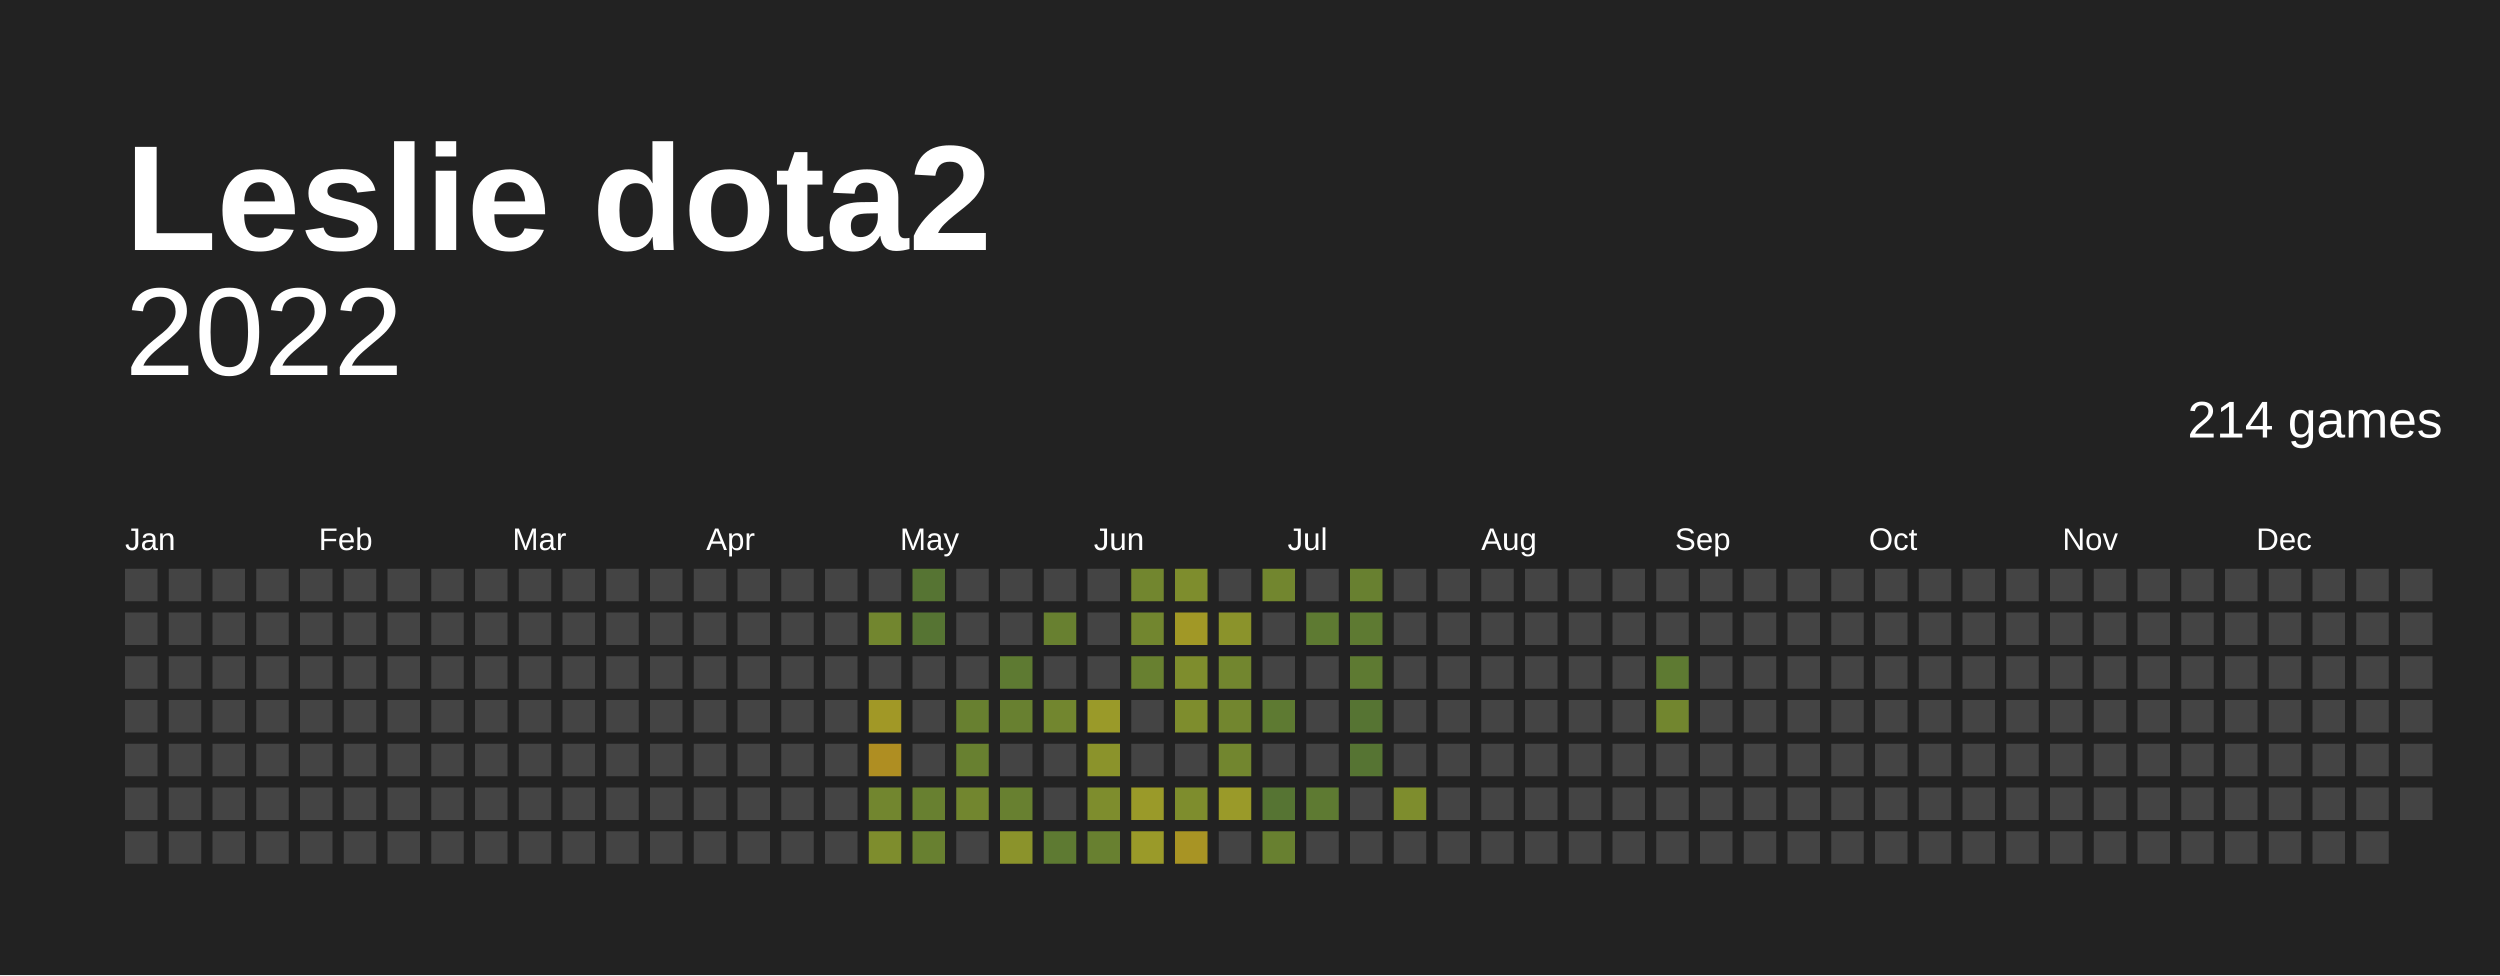
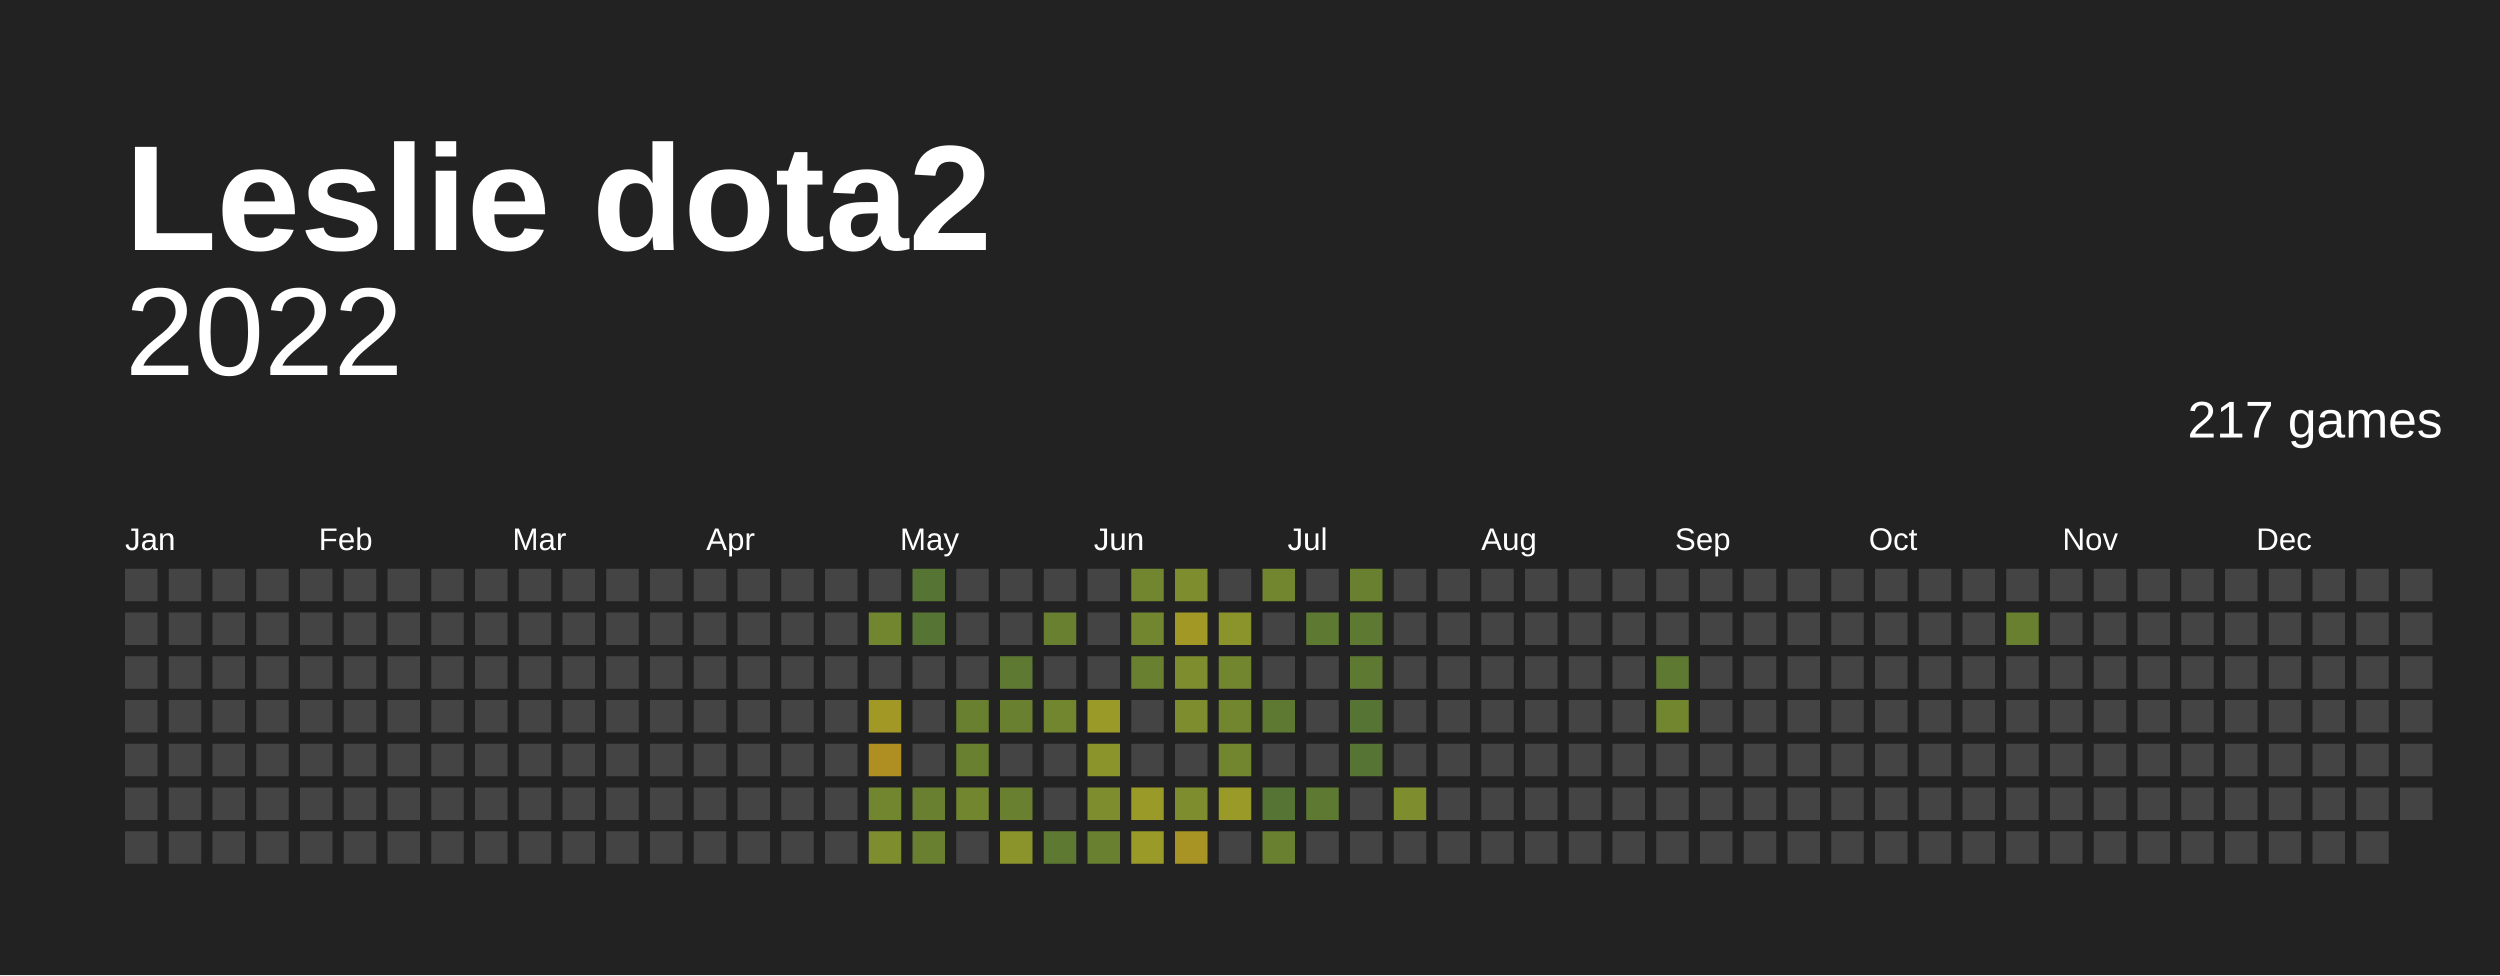
<svg xmlns="http://www.w3.org/2000/svg" baseProfile="full" height="78mm" version="1.1" viewBox="0,0,200,78" width="200mm">
  <defs />
  <rect fill="#222222" height="78" width="200" x="0" y="0" />
  <text fill="#FFFFFF" style="font-size:12px; font-family:Arial; font-weight:bold;" x="10" y="20">Leslie dota2</text>
  <text alignment-baseline="hanging" fill="#FFFFFF" style="font-size:10.0px; font-family:Arial;" x="10" y="30">2022</text>
-   <text alignment-baseline="hanging" fill="#FFFFFF" style="font-size:4.125px; font-family:Arial;" x="175" y="35">214 games</text>
+   <text alignment-baseline="hanging" fill="#FFFFFF" style="font-size:4.125px; font-family:Arial;" x="175" y="35">217 games</text>
  <text fill="#FFFFFF" style="font-size:2.5px; font-family:Arial" x="10.0" y="44">Jan</text>
  <text fill="#FFFFFF" style="font-size:2.5px; font-family:Arial" x="25.5" y="44">Feb</text>
  <text fill="#FFFFFF" style="font-size:2.5px; font-family:Arial" x="41.0" y="44">Mar</text>
  <text fill="#FFFFFF" style="font-size:2.5px; font-family:Arial" x="56.5" y="44">Apr</text>
  <text fill="#FFFFFF" style="font-size:2.5px; font-family:Arial" x="72.0" y="44">May</text>
  <text fill="#FFFFFF" style="font-size:2.5px; font-family:Arial" x="87.5" y="44">Jun</text>
  <text fill="#FFFFFF" style="font-size:2.5px; font-family:Arial" x="103.0" y="44">Jul</text>
  <text fill="#FFFFFF" style="font-size:2.5px; font-family:Arial" x="118.5" y="44">Aug</text>
  <text fill="#FFFFFF" style="font-size:2.5px; font-family:Arial" x="134.0" y="44">Sep</text>
  <text fill="#FFFFFF" style="font-size:2.5px; font-family:Arial" x="149.5" y="44">Oct</text>
  <text fill="#FFFFFF" style="font-size:2.5px; font-family:Arial" x="165.0" y="44">Nov</text>
  <text fill="#FFFFFF" style="font-size:2.5px; font-family:Arial" x="180.5" y="44">Dec</text>
  <rect fill="#444444" height="2.6" width="2.6" x="10.0" y="45.5" />
  <rect fill="#444444" height="2.6" width="2.6" x="10.0" y="49.0" />
  <rect fill="#444444" height="2.6" width="2.6" x="10.0" y="52.5" />
  <rect fill="#444444" height="2.6" width="2.6" x="10.0" y="56.0" />
  <rect fill="#444444" height="2.6" width="2.6" x="10.0" y="59.5" />
  <rect fill="#444444" height="2.6" width="2.6" x="10.0" y="63.0" />
  <rect fill="#444444" height="2.6" width="2.6" x="10.0" y="66.5" />
  <rect fill="#444444" height="2.6" width="2.6" x="13.5" y="45.5" />
  <rect fill="#444444" height="2.6" width="2.6" x="13.5" y="49.0" />
  <rect fill="#444444" height="2.6" width="2.6" x="13.5" y="52.5" />
  <rect fill="#444444" height="2.6" width="2.6" x="13.5" y="56.0" />
  <rect fill="#444444" height="2.6" width="2.6" x="13.5" y="59.5" />
  <rect fill="#444444" height="2.6" width="2.6" x="13.5" y="63.0" />
  <rect fill="#444444" height="2.6" width="2.6" x="13.5" y="66.5" />
  <rect fill="#444444" height="2.6" width="2.6" x="17.0" y="45.5" />
  <rect fill="#444444" height="2.6" width="2.6" x="17.0" y="49.0" />
  <rect fill="#444444" height="2.6" width="2.6" x="17.0" y="52.5" />
  <rect fill="#444444" height="2.6" width="2.6" x="17.0" y="56.0" />
  <rect fill="#444444" height="2.6" width="2.6" x="17.0" y="59.5" />
  <rect fill="#444444" height="2.6" width="2.6" x="17.0" y="63.0" />
  <rect fill="#444444" height="2.6" width="2.6" x="17.0" y="66.5" />
  <rect fill="#444444" height="2.6" width="2.6" x="20.5" y="45.5" />
  <rect fill="#444444" height="2.6" width="2.6" x="20.5" y="49.0" />
  <rect fill="#444444" height="2.6" width="2.6" x="20.5" y="52.5" />
  <rect fill="#444444" height="2.6" width="2.6" x="20.5" y="56.0" />
  <rect fill="#444444" height="2.6" width="2.6" x="20.5" y="59.5" />
  <rect fill="#444444" height="2.6" width="2.6" x="20.5" y="63.0" />
  <rect fill="#444444" height="2.6" width="2.6" x="20.5" y="66.5" />
  <rect fill="#444444" height="2.6" width="2.6" x="24.0" y="45.5" />
  <rect fill="#444444" height="2.6" width="2.6" x="24.0" y="49.0" />
  <rect fill="#444444" height="2.6" width="2.6" x="24.0" y="52.5" />
  <rect fill="#444444" height="2.6" width="2.6" x="24.0" y="56.0" />
  <rect fill="#444444" height="2.6" width="2.6" x="24.0" y="59.5" />
  <rect fill="#444444" height="2.6" width="2.6" x="24.0" y="63.0" />
  <rect fill="#444444" height="2.6" width="2.6" x="24.0" y="66.5" />
  <rect fill="#444444" height="2.6" width="2.6" x="27.5" y="45.5" />
  <rect fill="#444444" height="2.6" width="2.6" x="27.5" y="49.0" />
  <rect fill="#444444" height="2.6" width="2.6" x="27.5" y="52.5" />
  <rect fill="#444444" height="2.6" width="2.6" x="27.5" y="56.0" />
  <rect fill="#444444" height="2.6" width="2.6" x="27.5" y="59.5" />
  <rect fill="#444444" height="2.6" width="2.6" x="27.5" y="63.0" />
  <rect fill="#444444" height="2.6" width="2.6" x="27.5" y="66.5" />
  <rect fill="#444444" height="2.6" width="2.6" x="31.0" y="45.5" />
  <rect fill="#444444" height="2.6" width="2.6" x="31.0" y="49.0" />
  <rect fill="#444444" height="2.6" width="2.6" x="31.0" y="52.5" />
  <rect fill="#444444" height="2.6" width="2.6" x="31.0" y="56.0" />
  <rect fill="#444444" height="2.6" width="2.6" x="31.0" y="59.5" />
  <rect fill="#444444" height="2.6" width="2.6" x="31.0" y="63.0" />
  <rect fill="#444444" height="2.6" width="2.6" x="31.0" y="66.5" />
  <rect fill="#444444" height="2.6" width="2.6" x="34.5" y="45.5" />
  <rect fill="#444444" height="2.6" width="2.6" x="34.5" y="49.0" />
  <rect fill="#444444" height="2.6" width="2.6" x="34.5" y="52.5" />
  <rect fill="#444444" height="2.6" width="2.6" x="34.5" y="56.0" />
  <rect fill="#444444" height="2.6" width="2.6" x="34.5" y="59.5" />
  <rect fill="#444444" height="2.6" width="2.6" x="34.5" y="63.0" />
  <rect fill="#444444" height="2.6" width="2.6" x="34.5" y="66.5" />
  <rect fill="#444444" height="2.6" width="2.6" x="38.0" y="45.5" />
  <rect fill="#444444" height="2.6" width="2.6" x="38.0" y="49.0" />
  <rect fill="#444444" height="2.6" width="2.6" x="38.0" y="52.5" />
  <rect fill="#444444" height="2.6" width="2.6" x="38.0" y="56.0" />
  <rect fill="#444444" height="2.6" width="2.6" x="38.0" y="59.5" />
  <rect fill="#444444" height="2.6" width="2.6" x="38.0" y="63.0" />
  <rect fill="#444444" height="2.6" width="2.6" x="38.0" y="66.5" />
  <rect fill="#444444" height="2.6" width="2.6" x="41.5" y="45.5" />
  <rect fill="#444444" height="2.6" width="2.6" x="41.5" y="49.0" />
  <rect fill="#444444" height="2.6" width="2.6" x="41.5" y="52.5" />
  <rect fill="#444444" height="2.6" width="2.6" x="41.5" y="56.0" />
  <rect fill="#444444" height="2.6" width="2.6" x="41.5" y="59.5" />
  <rect fill="#444444" height="2.6" width="2.6" x="41.5" y="63.0" />
  <rect fill="#444444" height="2.6" width="2.6" x="41.5" y="66.5" />
  <rect fill="#444444" height="2.6" width="2.6" x="45.0" y="45.5" />
  <rect fill="#444444" height="2.6" width="2.6" x="45.0" y="49.0" />
  <rect fill="#444444" height="2.6" width="2.6" x="45.0" y="52.5" />
  <rect fill="#444444" height="2.6" width="2.6" x="45.0" y="56.0" />
  <rect fill="#444444" height="2.6" width="2.6" x="45.0" y="59.5" />
  <rect fill="#444444" height="2.6" width="2.6" x="45.0" y="63.0" />
  <rect fill="#444444" height="2.6" width="2.6" x="45.0" y="66.5" />
  <rect fill="#444444" height="2.6" width="2.6" x="48.5" y="45.5" />
  <rect fill="#444444" height="2.6" width="2.6" x="48.5" y="49.0" />
  <rect fill="#444444" height="2.6" width="2.6" x="48.5" y="52.5" />
  <rect fill="#444444" height="2.6" width="2.6" x="48.5" y="56.0" />
  <rect fill="#444444" height="2.6" width="2.6" x="48.5" y="59.5" />
  <rect fill="#444444" height="2.6" width="2.6" x="48.5" y="63.0" />
  <rect fill="#444444" height="2.6" width="2.6" x="48.5" y="66.5" />
  <rect fill="#444444" height="2.6" width="2.6" x="52.0" y="45.5" />
  <rect fill="#444444" height="2.6" width="2.6" x="52.0" y="49.0" />
  <rect fill="#444444" height="2.6" width="2.6" x="52.0" y="52.5" />
  <rect fill="#444444" height="2.6" width="2.6" x="52.0" y="56.0" />
  <rect fill="#444444" height="2.6" width="2.6" x="52.0" y="59.5" />
  <rect fill="#444444" height="2.6" width="2.6" x="52.0" y="63.0" />
  <rect fill="#444444" height="2.6" width="2.6" x="52.0" y="66.5" />
  <rect fill="#444444" height="2.6" width="2.6" x="55.5" y="45.5" />
  <rect fill="#444444" height="2.6" width="2.6" x="55.5" y="49.0" />
  <rect fill="#444444" height="2.6" width="2.6" x="55.5" y="52.5" />
  <rect fill="#444444" height="2.6" width="2.6" x="55.5" y="56.0" />
  <rect fill="#444444" height="2.6" width="2.6" x="55.5" y="59.5" />
  <rect fill="#444444" height="2.6" width="2.6" x="55.5" y="63.0" />
  <rect fill="#444444" height="2.6" width="2.6" x="55.5" y="66.5" />
  <rect fill="#444444" height="2.6" width="2.6" x="59.0" y="45.5" />
  <rect fill="#444444" height="2.6" width="2.6" x="59.0" y="49.0" />
  <rect fill="#444444" height="2.6" width="2.6" x="59.0" y="52.5" />
  <rect fill="#444444" height="2.6" width="2.6" x="59.0" y="56.0" />
  <rect fill="#444444" height="2.6" width="2.6" x="59.0" y="59.5" />
  <rect fill="#444444" height="2.6" width="2.6" x="59.0" y="63.0" />
  <rect fill="#444444" height="2.6" width="2.6" x="59.0" y="66.5" />
  <rect fill="#444444" height="2.6" width="2.6" x="62.5" y="45.5" />
  <rect fill="#444444" height="2.6" width="2.6" x="62.5" y="49.0" />
  <rect fill="#444444" height="2.6" width="2.6" x="62.5" y="52.5" />
  <rect fill="#444444" height="2.6" width="2.6" x="62.5" y="56.0" />
  <rect fill="#444444" height="2.6" width="2.6" x="62.5" y="59.5" />
  <rect fill="#444444" height="2.6" width="2.6" x="62.5" y="63.0" />
  <rect fill="#444444" height="2.6" width="2.6" x="62.5" y="66.5" />
  <rect fill="#444444" height="2.6" width="2.6" x="66.0" y="45.5" />
  <rect fill="#444444" height="2.6" width="2.6" x="66.0" y="49.0" />
  <rect fill="#444444" height="2.6" width="2.6" x="66.0" y="52.5" />
  <rect fill="#444444" height="2.6" width="2.6" x="66.0" y="56.0" />
  <rect fill="#444444" height="2.6" width="2.6" x="66.0" y="59.5" />
  <rect fill="#444444" height="2.6" width="2.6" x="66.0" y="63.0" />
  <rect fill="#444444" height="2.6" width="2.6" x="66.0" y="66.5" />
  <rect fill="#444444" height="2.6" width="2.6" x="69.5" y="45.5" />
  <rect fill="#72862f" height="2.6" width="2.6" x="69.5" y="49.0" />
  <rect fill="#444444" height="2.6" width="2.6" x="69.5" y="52.5" />
  <rect fill="#a19826" height="2.6" width="2.6" x="69.5" y="56.0" />
  <rect fill="#af8e22" height="2.6" width="2.6" x="69.5" y="59.5" />
  <rect fill="#72862f" height="2.6" width="2.6" x="69.5" y="63.0" />
  <rect fill="#7e8d2d" height="2.6" width="2.6" x="69.5" y="66.5" />
  <rect fill="#567433" height="2.6" width="2.6" x="73.0" y="45.5" />
  <rect fill="#567433" height="2.6" width="2.6" x="73.0" y="49.0" />
  <rect fill="#444444" height="2.6" width="2.6" x="73.0" y="52.5" />
  <rect fill="#444444" height="2.6" width="2.6" x="73.0" y="56.0" />
  <rect fill="#444444" height="2.6" width="2.6" x="73.0" y="59.5" />
  <rect fill="#688030" height="2.6" width="2.6" x="73.0" y="63.0" />
  <rect fill="#688030" height="2.6" width="2.6" x="73.0" y="66.5" />
  <rect fill="#444444" height="2.6" width="2.6" x="76.5" y="45.5" />
  <rect fill="#444444" height="2.6" width="2.6" x="76.5" y="49.0" />
  <rect fill="#444444" height="2.6" width="2.6" x="76.5" y="52.5" />
  <rect fill="#688030" height="2.6" width="2.6" x="76.5" y="56.0" />
  <rect fill="#688030" height="2.6" width="2.6" x="76.5" y="59.5" />
  <rect fill="#72862f" height="2.6" width="2.6" x="76.5" y="63.0" />
  <rect fill="#444444" height="2.6" width="2.6" x="76.5" y="66.5" />
  <rect fill="#444444" height="2.6" width="2.6" x="80.0" y="45.5" />
  <rect fill="#444444" height="2.6" width="2.6" x="80.0" y="49.0" />
  <rect fill="#5e7a32" height="2.6" width="2.6" x="80.0" y="52.5" />
  <rect fill="#688030" height="2.6" width="2.6" x="80.0" y="56.0" />
  <rect fill="#444444" height="2.6" width="2.6" x="80.0" y="59.5" />
  <rect fill="#688030" height="2.6" width="2.6" x="80.0" y="63.0" />
  <rect fill="#8b932b" height="2.6" width="2.6" x="80.0" y="66.5" />
  <rect fill="#444444" height="2.6" width="2.6" x="83.5" y="45.5" />
  <rect fill="#688030" height="2.6" width="2.6" x="83.5" y="49.0" />
  <rect fill="#444444" height="2.6" width="2.6" x="83.5" y="52.5" />
  <rect fill="#72862f" height="2.6" width="2.6" x="83.5" y="56.0" />
  <rect fill="#444444" height="2.6" width="2.6" x="83.5" y="59.5" />
  <rect fill="#444444" height="2.6" width="2.6" x="83.5" y="63.0" />
  <rect fill="#5e7a32" height="2.6" width="2.6" x="83.5" y="66.5" />
  <rect fill="#444444" height="2.6" width="2.6" x="87.0" y="45.5" />
  <rect fill="#444444" height="2.6" width="2.6" x="87.0" y="49.0" />
  <rect fill="#444444" height="2.6" width="2.6" x="87.0" y="52.5" />
  <rect fill="#9a9a29" height="2.6" width="2.6" x="87.0" y="56.0" />
  <rect fill="#8b932b" height="2.6" width="2.6" x="87.0" y="59.5" />
  <rect fill="#7e8d2d" height="2.6" width="2.6" x="87.0" y="63.0" />
  <rect fill="#688030" height="2.6" width="2.6" x="87.0" y="66.5" />
  <rect fill="#72862f" height="2.6" width="2.6" x="90.5" y="45.5" />
  <rect fill="#72862f" height="2.6" width="2.6" x="90.5" y="49.0" />
  <rect fill="#688030" height="2.6" width="2.6" x="90.5" y="52.5" />
  <rect fill="#444444" height="2.6" width="2.6" x="90.5" y="56.0" />
  <rect fill="#444444" height="2.6" width="2.6" x="90.5" y="59.5" />
  <rect fill="#9a9a29" height="2.6" width="2.6" x="90.5" y="63.0" />
  <rect fill="#9a9a29" height="2.6" width="2.6" x="90.5" y="66.5" />
  <rect fill="#7e8d2d" height="2.6" width="2.6" x="94.0" y="45.5" />
  <rect fill="#a19826" height="2.6" width="2.6" x="94.0" y="49.0" />
  <rect fill="#7e8d2d" height="2.6" width="2.6" x="94.0" y="52.5" />
  <rect fill="#7e8d2d" height="2.6" width="2.6" x="94.0" y="56.0" />
  <rect fill="#444444" height="2.6" width="2.6" x="94.0" y="59.5" />
  <rect fill="#7e8d2d" height="2.6" width="2.6" x="94.0" y="63.0" />
  <rect fill="#a89424" height="2.6" width="2.6" x="94.0" y="66.5" />
  <rect fill="#444444" height="2.6" width="2.6" x="97.5" y="45.5" />
  <rect fill="#8b932b" height="2.6" width="2.6" x="97.5" y="49.0" />
  <rect fill="#72862f" height="2.6" width="2.6" x="97.5" y="52.5" />
  <rect fill="#72862f" height="2.6" width="2.6" x="97.5" y="56.0" />
  <rect fill="#72862f" height="2.6" width="2.6" x="97.5" y="59.5" />
  <rect fill="#9a9a29" height="2.6" width="2.6" x="97.5" y="63.0" />
  <rect fill="#444444" height="2.6" width="2.6" x="97.5" y="66.5" />
  <rect fill="#72862f" height="2.6" width="2.6" x="101.0" y="45.5" />
  <rect fill="#444444" height="2.6" width="2.6" x="101.0" y="49.0" />
  <rect fill="#444444" height="2.6" width="2.6" x="101.0" y="52.5" />
  <rect fill="#5e7a32" height="2.6" width="2.6" x="101.0" y="56.0" />
  <rect fill="#444444" height="2.6" width="2.6" x="101.0" y="59.5" />
  <rect fill="#567433" height="2.6" width="2.6" x="101.0" y="63.0" />
  <rect fill="#688030" height="2.6" width="2.6" x="101.0" y="66.5" />
  <rect fill="#444444" height="2.6" width="2.6" x="104.5" y="45.5" />
  <rect fill="#5e7a32" height="2.6" width="2.6" x="104.5" y="49.0" />
  <rect fill="#444444" height="2.6" width="2.6" x="104.5" y="52.5" />
  <rect fill="#444444" height="2.6" width="2.6" x="104.5" y="56.0" />
  <rect fill="#444444" height="2.6" width="2.6" x="104.5" y="59.5" />
  <rect fill="#5e7a32" height="2.6" width="2.6" x="104.5" y="63.0" />
  <rect fill="#444444" height="2.6" width="2.6" x="104.5" y="66.5" />
  <rect fill="#688030" height="2.6" width="2.6" x="108.0" y="45.5" />
  <rect fill="#5e7a32" height="2.6" width="2.6" x="108.0" y="49.0" />
  <rect fill="#5e7a32" height="2.6" width="2.6" x="108.0" y="52.5" />
  <rect fill="#567433" height="2.6" width="2.6" x="108.0" y="56.0" />
  <rect fill="#567433" height="2.6" width="2.6" x="108.0" y="59.5" />
  <rect fill="#444444" height="2.6" width="2.6" x="108.0" y="63.0" />
  <rect fill="#444444" height="2.6" width="2.6" x="108.0" y="66.5" />
  <rect fill="#444444" height="2.6" width="2.6" x="111.5" y="45.5" />
  <rect fill="#444444" height="2.6" width="2.6" x="111.5" y="49.0" />
  <rect fill="#444444" height="2.6" width="2.6" x="111.5" y="52.5" />
  <rect fill="#444444" height="2.6" width="2.6" x="111.5" y="56.0" />
  <rect fill="#444444" height="2.6" width="2.6" x="111.5" y="59.5" />
  <rect fill="#7e8d2d" height="2.6" width="2.6" x="111.5" y="63.0" />
  <rect fill="#444444" height="2.6" width="2.6" x="111.5" y="66.5" />
  <rect fill="#444444" height="2.6" width="2.6" x="115.0" y="45.5" />
  <rect fill="#444444" height="2.6" width="2.6" x="115.0" y="49.0" />
  <rect fill="#444444" height="2.6" width="2.6" x="115.0" y="52.5" />
  <rect fill="#444444" height="2.6" width="2.6" x="115.0" y="56.0" />
  <rect fill="#444444" height="2.6" width="2.6" x="115.0" y="59.5" />
  <rect fill="#444444" height="2.6" width="2.6" x="115.0" y="63.0" />
  <rect fill="#444444" height="2.6" width="2.6" x="115.0" y="66.5" />
  <rect fill="#444444" height="2.6" width="2.6" x="118.5" y="45.5" />
  <rect fill="#444444" height="2.6" width="2.6" x="118.5" y="49.0" />
  <rect fill="#444444" height="2.6" width="2.6" x="118.5" y="52.5" />
  <rect fill="#444444" height="2.6" width="2.6" x="118.5" y="56.0" />
  <rect fill="#444444" height="2.6" width="2.6" x="118.5" y="59.5" />
  <rect fill="#444444" height="2.6" width="2.6" x="118.5" y="63.0" />
  <rect fill="#444444" height="2.6" width="2.6" x="118.5" y="66.5" />
  <rect fill="#444444" height="2.6" width="2.6" x="122.0" y="45.5" />
  <rect fill="#444444" height="2.6" width="2.6" x="122.0" y="49.0" />
  <rect fill="#444444" height="2.6" width="2.6" x="122.0" y="52.5" />
  <rect fill="#444444" height="2.6" width="2.6" x="122.0" y="56.0" />
  <rect fill="#444444" height="2.6" width="2.6" x="122.0" y="59.5" />
  <rect fill="#444444" height="2.6" width="2.6" x="122.0" y="63.0" />
  <rect fill="#444444" height="2.6" width="2.6" x="122.0" y="66.5" />
  <rect fill="#444444" height="2.6" width="2.6" x="125.5" y="45.5" />
  <rect fill="#444444" height="2.6" width="2.6" x="125.5" y="49.0" />
  <rect fill="#444444" height="2.6" width="2.6" x="125.5" y="52.5" />
  <rect fill="#444444" height="2.6" width="2.6" x="125.5" y="56.0" />
  <rect fill="#444444" height="2.6" width="2.6" x="125.5" y="59.5" />
  <rect fill="#444444" height="2.6" width="2.6" x="125.5" y="63.0" />
  <rect fill="#444444" height="2.6" width="2.6" x="125.5" y="66.5" />
  <rect fill="#444444" height="2.6" width="2.6" x="129.0" y="45.5" />
  <rect fill="#444444" height="2.6" width="2.6" x="129.0" y="49.0" />
  <rect fill="#444444" height="2.6" width="2.6" x="129.0" y="52.5" />
  <rect fill="#444444" height="2.6" width="2.6" x="129.0" y="56.0" />
  <rect fill="#444444" height="2.6" width="2.6" x="129.0" y="59.5" />
  <rect fill="#444444" height="2.6" width="2.6" x="129.0" y="63.0" />
  <rect fill="#444444" height="2.6" width="2.6" x="129.0" y="66.5" />
  <rect fill="#444444" height="2.6" width="2.6" x="132.5" y="45.5" />
  <rect fill="#444444" height="2.6" width="2.6" x="132.5" y="49.0" />
  <rect fill="#5e7a32" height="2.6" width="2.6" x="132.5" y="52.5" />
  <rect fill="#72862f" height="2.6" width="2.6" x="132.5" y="56.0" />
  <rect fill="#444444" height="2.6" width="2.6" x="132.5" y="59.5" />
  <rect fill="#444444" height="2.6" width="2.6" x="132.5" y="63.0" />
  <rect fill="#444444" height="2.6" width="2.6" x="132.5" y="66.5" />
  <rect fill="#444444" height="2.6" width="2.6" x="136.0" y="45.5" />
  <rect fill="#444444" height="2.6" width="2.6" x="136.0" y="49.0" />
  <rect fill="#444444" height="2.6" width="2.6" x="136.0" y="52.5" />
  <rect fill="#444444" height="2.6" width="2.6" x="136.0" y="56.0" />
  <rect fill="#444444" height="2.6" width="2.6" x="136.0" y="59.5" />
  <rect fill="#444444" height="2.6" width="2.6" x="136.0" y="63.0" />
  <rect fill="#444444" height="2.6" width="2.6" x="136.0" y="66.5" />
  <rect fill="#444444" height="2.6" width="2.6" x="139.5" y="45.5" />
  <rect fill="#444444" height="2.6" width="2.6" x="139.5" y="49.0" />
  <rect fill="#444444" height="2.6" width="2.6" x="139.5" y="52.5" />
  <rect fill="#444444" height="2.6" width="2.6" x="139.5" y="56.0" />
  <rect fill="#444444" height="2.6" width="2.6" x="139.5" y="59.5" />
  <rect fill="#444444" height="2.6" width="2.6" x="139.5" y="63.0" />
  <rect fill="#444444" height="2.6" width="2.6" x="139.5" y="66.5" />
  <rect fill="#444444" height="2.6" width="2.6" x="143.0" y="45.5" />
  <rect fill="#444444" height="2.6" width="2.6" x="143.0" y="49.0" />
  <rect fill="#444444" height="2.6" width="2.6" x="143.0" y="52.5" />
  <rect fill="#444444" height="2.6" width="2.6" x="143.0" y="56.0" />
  <rect fill="#444444" height="2.6" width="2.6" x="143.0" y="59.5" />
  <rect fill="#444444" height="2.6" width="2.6" x="143.0" y="63.0" />
  <rect fill="#444444" height="2.6" width="2.6" x="143.0" y="66.5" />
  <rect fill="#444444" height="2.6" width="2.6" x="146.5" y="45.5" />
  <rect fill="#444444" height="2.6" width="2.6" x="146.5" y="49.0" />
  <rect fill="#444444" height="2.6" width="2.6" x="146.5" y="52.5" />
  <rect fill="#444444" height="2.6" width="2.6" x="146.5" y="56.0" />
  <rect fill="#444444" height="2.6" width="2.6" x="146.5" y="59.5" />
  <rect fill="#444444" height="2.6" width="2.6" x="146.5" y="63.0" />
  <rect fill="#444444" height="2.6" width="2.6" x="146.5" y="66.5" />
  <rect fill="#444444" height="2.6" width="2.6" x="150.0" y="45.5" />
  <rect fill="#444444" height="2.6" width="2.6" x="150.0" y="49.0" />
  <rect fill="#444444" height="2.6" width="2.6" x="150.0" y="52.5" />
  <rect fill="#444444" height="2.6" width="2.6" x="150.0" y="56.0" />
  <rect fill="#444444" height="2.6" width="2.6" x="150.0" y="59.5" />
  <rect fill="#444444" height="2.6" width="2.6" x="150.0" y="63.0" />
  <rect fill="#444444" height="2.6" width="2.6" x="150.0" y="66.5" />
  <rect fill="#444444" height="2.6" width="2.6" x="153.5" y="45.5" />
  <rect fill="#444444" height="2.6" width="2.6" x="153.5" y="49.0" />
  <rect fill="#444444" height="2.6" width="2.6" x="153.5" y="52.5" />
  <rect fill="#444444" height="2.6" width="2.6" x="153.5" y="56.0" />
  <rect fill="#444444" height="2.6" width="2.6" x="153.5" y="59.5" />
  <rect fill="#444444" height="2.6" width="2.6" x="153.5" y="63.0" />
  <rect fill="#444444" height="2.6" width="2.6" x="153.5" y="66.5" />
  <rect fill="#444444" height="2.6" width="2.6" x="157.0" y="45.5" />
  <rect fill="#444444" height="2.6" width="2.6" x="157.0" y="49.0" />
  <rect fill="#444444" height="2.6" width="2.6" x="157.0" y="52.5" />
  <rect fill="#444444" height="2.6" width="2.6" x="157.0" y="56.0" />
  <rect fill="#444444" height="2.6" width="2.6" x="157.0" y="59.5" />
  <rect fill="#444444" height="2.6" width="2.6" x="157.0" y="63.0" />
  <rect fill="#444444" height="2.6" width="2.6" x="157.0" y="66.5" />
  <rect fill="#444444" height="2.6" width="2.6" x="160.5" y="45.5" />
-   <rect fill="#444444" height="2.6" width="2.6" x="160.5" y="49.0" />
+   <rect fill="#688030" height="2.6" width="2.6" x="160.5" y="49.0" />
  <rect fill="#444444" height="2.6" width="2.6" x="160.5" y="52.5" />
  <rect fill="#444444" height="2.6" width="2.6" x="160.5" y="56.0" />
  <rect fill="#444444" height="2.6" width="2.6" x="160.5" y="59.5" />
  <rect fill="#444444" height="2.6" width="2.6" x="160.5" y="63.0" />
  <rect fill="#444444" height="2.6" width="2.6" x="160.5" y="66.5" />
  <rect fill="#444444" height="2.6" width="2.6" x="164.0" y="45.5" />
  <rect fill="#444444" height="2.6" width="2.6" x="164.0" y="49.0" />
  <rect fill="#444444" height="2.6" width="2.6" x="164.0" y="52.5" />
  <rect fill="#444444" height="2.6" width="2.6" x="164.0" y="56.0" />
  <rect fill="#444444" height="2.6" width="2.6" x="164.0" y="59.5" />
  <rect fill="#444444" height="2.6" width="2.6" x="164.0" y="63.0" />
  <rect fill="#444444" height="2.6" width="2.6" x="164.0" y="66.5" />
  <rect fill="#444444" height="2.6" width="2.6" x="167.5" y="45.5" />
  <rect fill="#444444" height="2.6" width="2.6" x="167.5" y="49.0" />
  <rect fill="#444444" height="2.6" width="2.6" x="167.5" y="52.5" />
  <rect fill="#444444" height="2.6" width="2.6" x="167.5" y="56.0" />
  <rect fill="#444444" height="2.6" width="2.6" x="167.5" y="59.5" />
  <rect fill="#444444" height="2.6" width="2.6" x="167.5" y="63.0" />
  <rect fill="#444444" height="2.6" width="2.6" x="167.5" y="66.5" />
  <rect fill="#444444" height="2.6" width="2.6" x="171.0" y="45.5" />
  <rect fill="#444444" height="2.6" width="2.6" x="171.0" y="49.0" />
  <rect fill="#444444" height="2.6" width="2.6" x="171.0" y="52.5" />
  <rect fill="#444444" height="2.6" width="2.6" x="171.0" y="56.0" />
  <rect fill="#444444" height="2.6" width="2.6" x="171.0" y="59.5" />
  <rect fill="#444444" height="2.6" width="2.6" x="171.0" y="63.0" />
  <rect fill="#444444" height="2.6" width="2.6" x="171.0" y="66.5" />
  <rect fill="#444444" height="2.6" width="2.6" x="174.5" y="45.5" />
  <rect fill="#444444" height="2.6" width="2.6" x="174.5" y="49.0" />
  <rect fill="#444444" height="2.6" width="2.6" x="174.5" y="52.5" />
  <rect fill="#444444" height="2.6" width="2.6" x="174.5" y="56.0" />
  <rect fill="#444444" height="2.6" width="2.6" x="174.5" y="59.5" />
  <rect fill="#444444" height="2.6" width="2.6" x="174.5" y="63.0" />
  <rect fill="#444444" height="2.6" width="2.6" x="174.5" y="66.5" />
  <rect fill="#444444" height="2.6" width="2.6" x="178.0" y="45.5" />
  <rect fill="#444444" height="2.6" width="2.6" x="178.0" y="49.0" />
  <rect fill="#444444" height="2.6" width="2.6" x="178.0" y="52.5" />
  <rect fill="#444444" height="2.6" width="2.6" x="178.0" y="56.0" />
  <rect fill="#444444" height="2.6" width="2.6" x="178.0" y="59.5" />
  <rect fill="#444444" height="2.6" width="2.6" x="178.0" y="63.0" />
  <rect fill="#444444" height="2.6" width="2.6" x="178.0" y="66.5" />
  <rect fill="#444444" height="2.6" width="2.6" x="181.5" y="45.5" />
  <rect fill="#444444" height="2.6" width="2.6" x="181.5" y="49.0" />
  <rect fill="#444444" height="2.6" width="2.6" x="181.5" y="52.5" />
  <rect fill="#444444" height="2.6" width="2.6" x="181.5" y="56.0" />
  <rect fill="#444444" height="2.6" width="2.6" x="181.5" y="59.5" />
  <rect fill="#444444" height="2.6" width="2.6" x="181.5" y="63.0" />
  <rect fill="#444444" height="2.6" width="2.6" x="181.5" y="66.5" />
  <rect fill="#444444" height="2.6" width="2.6" x="185.0" y="45.5" />
  <rect fill="#444444" height="2.6" width="2.6" x="185.0" y="49.0" />
  <rect fill="#444444" height="2.6" width="2.6" x="185.0" y="52.5" />
  <rect fill="#444444" height="2.6" width="2.6" x="185.0" y="56.0" />
  <rect fill="#444444" height="2.6" width="2.6" x="185.0" y="59.5" />
  <rect fill="#444444" height="2.6" width="2.6" x="185.0" y="63.0" />
  <rect fill="#444444" height="2.6" width="2.6" x="185.0" y="66.5" />
  <rect fill="#444444" height="2.6" width="2.6" x="188.5" y="45.5" />
  <rect fill="#444444" height="2.6" width="2.6" x="188.5" y="49.0" />
  <rect fill="#444444" height="2.6" width="2.6" x="188.5" y="52.5" />
  <rect fill="#444444" height="2.6" width="2.6" x="188.5" y="56.0" />
  <rect fill="#444444" height="2.6" width="2.6" x="188.5" y="59.5" />
  <rect fill="#444444" height="2.6" width="2.6" x="188.5" y="63.0" />
  <rect fill="#444444" height="2.6" width="2.6" x="188.5" y="66.5" />
  <rect fill="#444444" height="2.6" width="2.6" x="192.0" y="45.5" />
  <rect fill="#444444" height="2.6" width="2.6" x="192.0" y="49.0" />
  <rect fill="#444444" height="2.6" width="2.6" x="192.0" y="52.5" />
  <rect fill="#444444" height="2.6" width="2.6" x="192.0" y="56.0" />
  <rect fill="#444444" height="2.6" width="2.6" x="192.0" y="59.5" />
  <rect fill="#444444" height="2.6" width="2.6" x="192.0" y="63.0" />
</svg>
